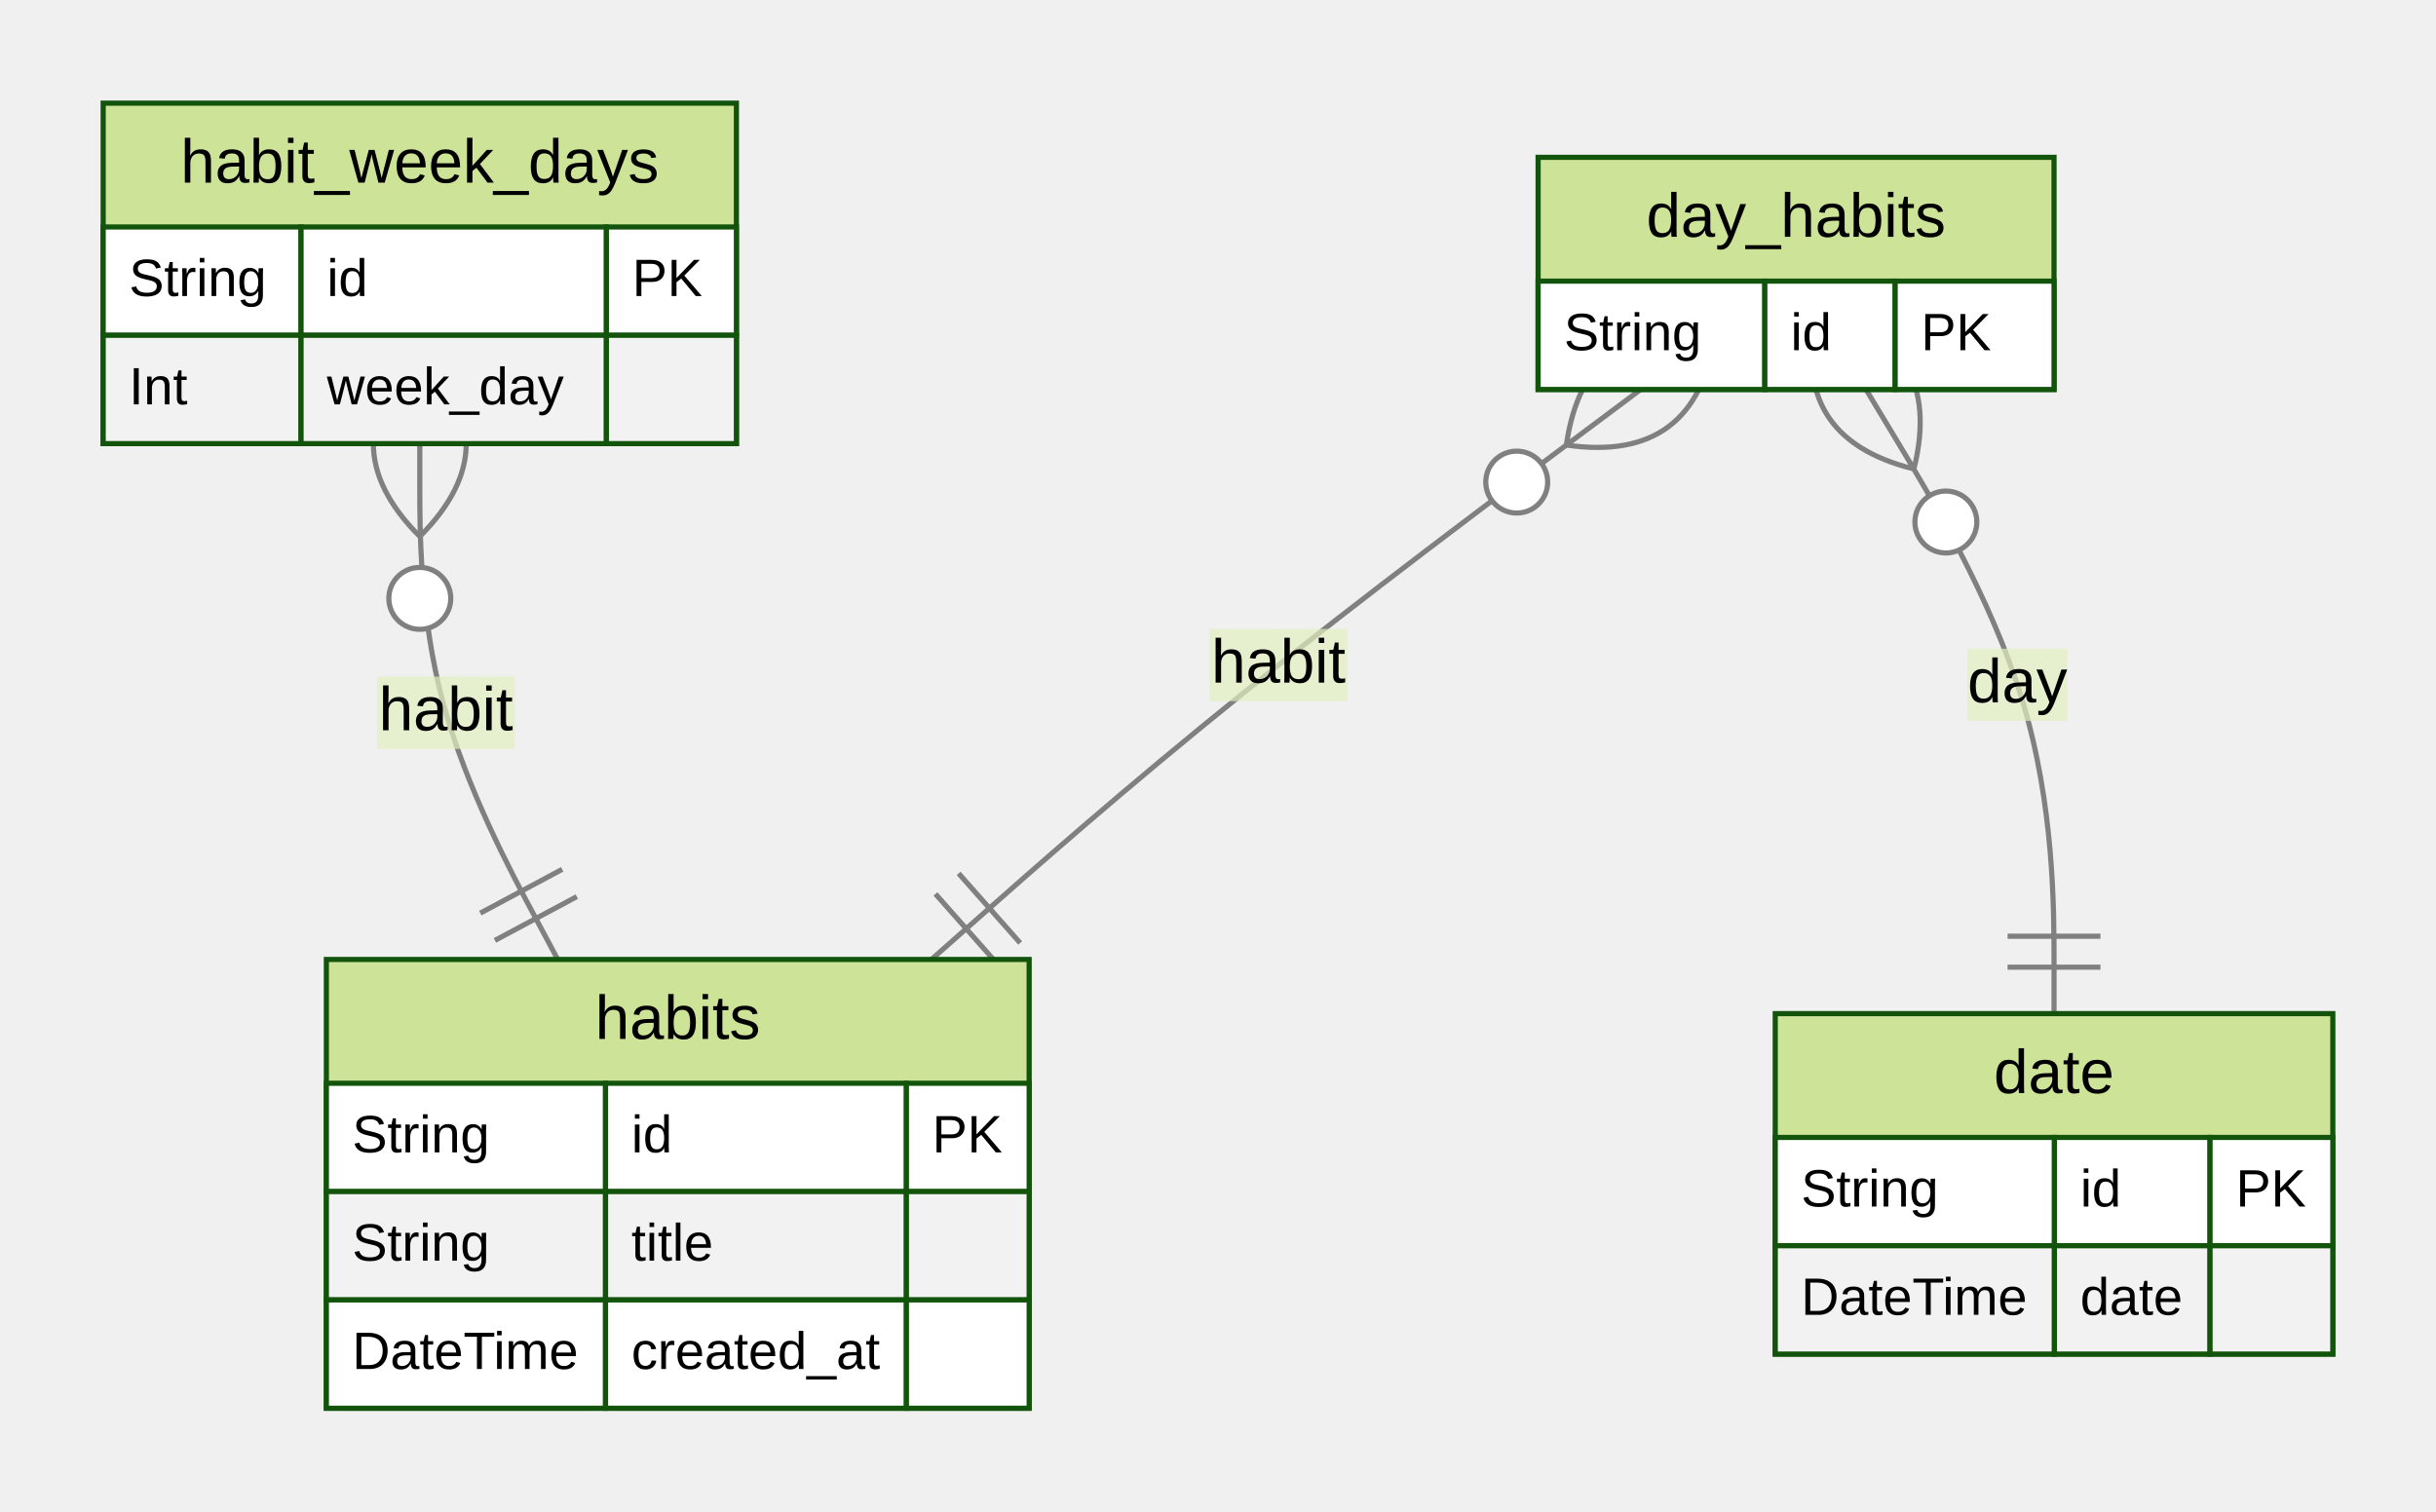
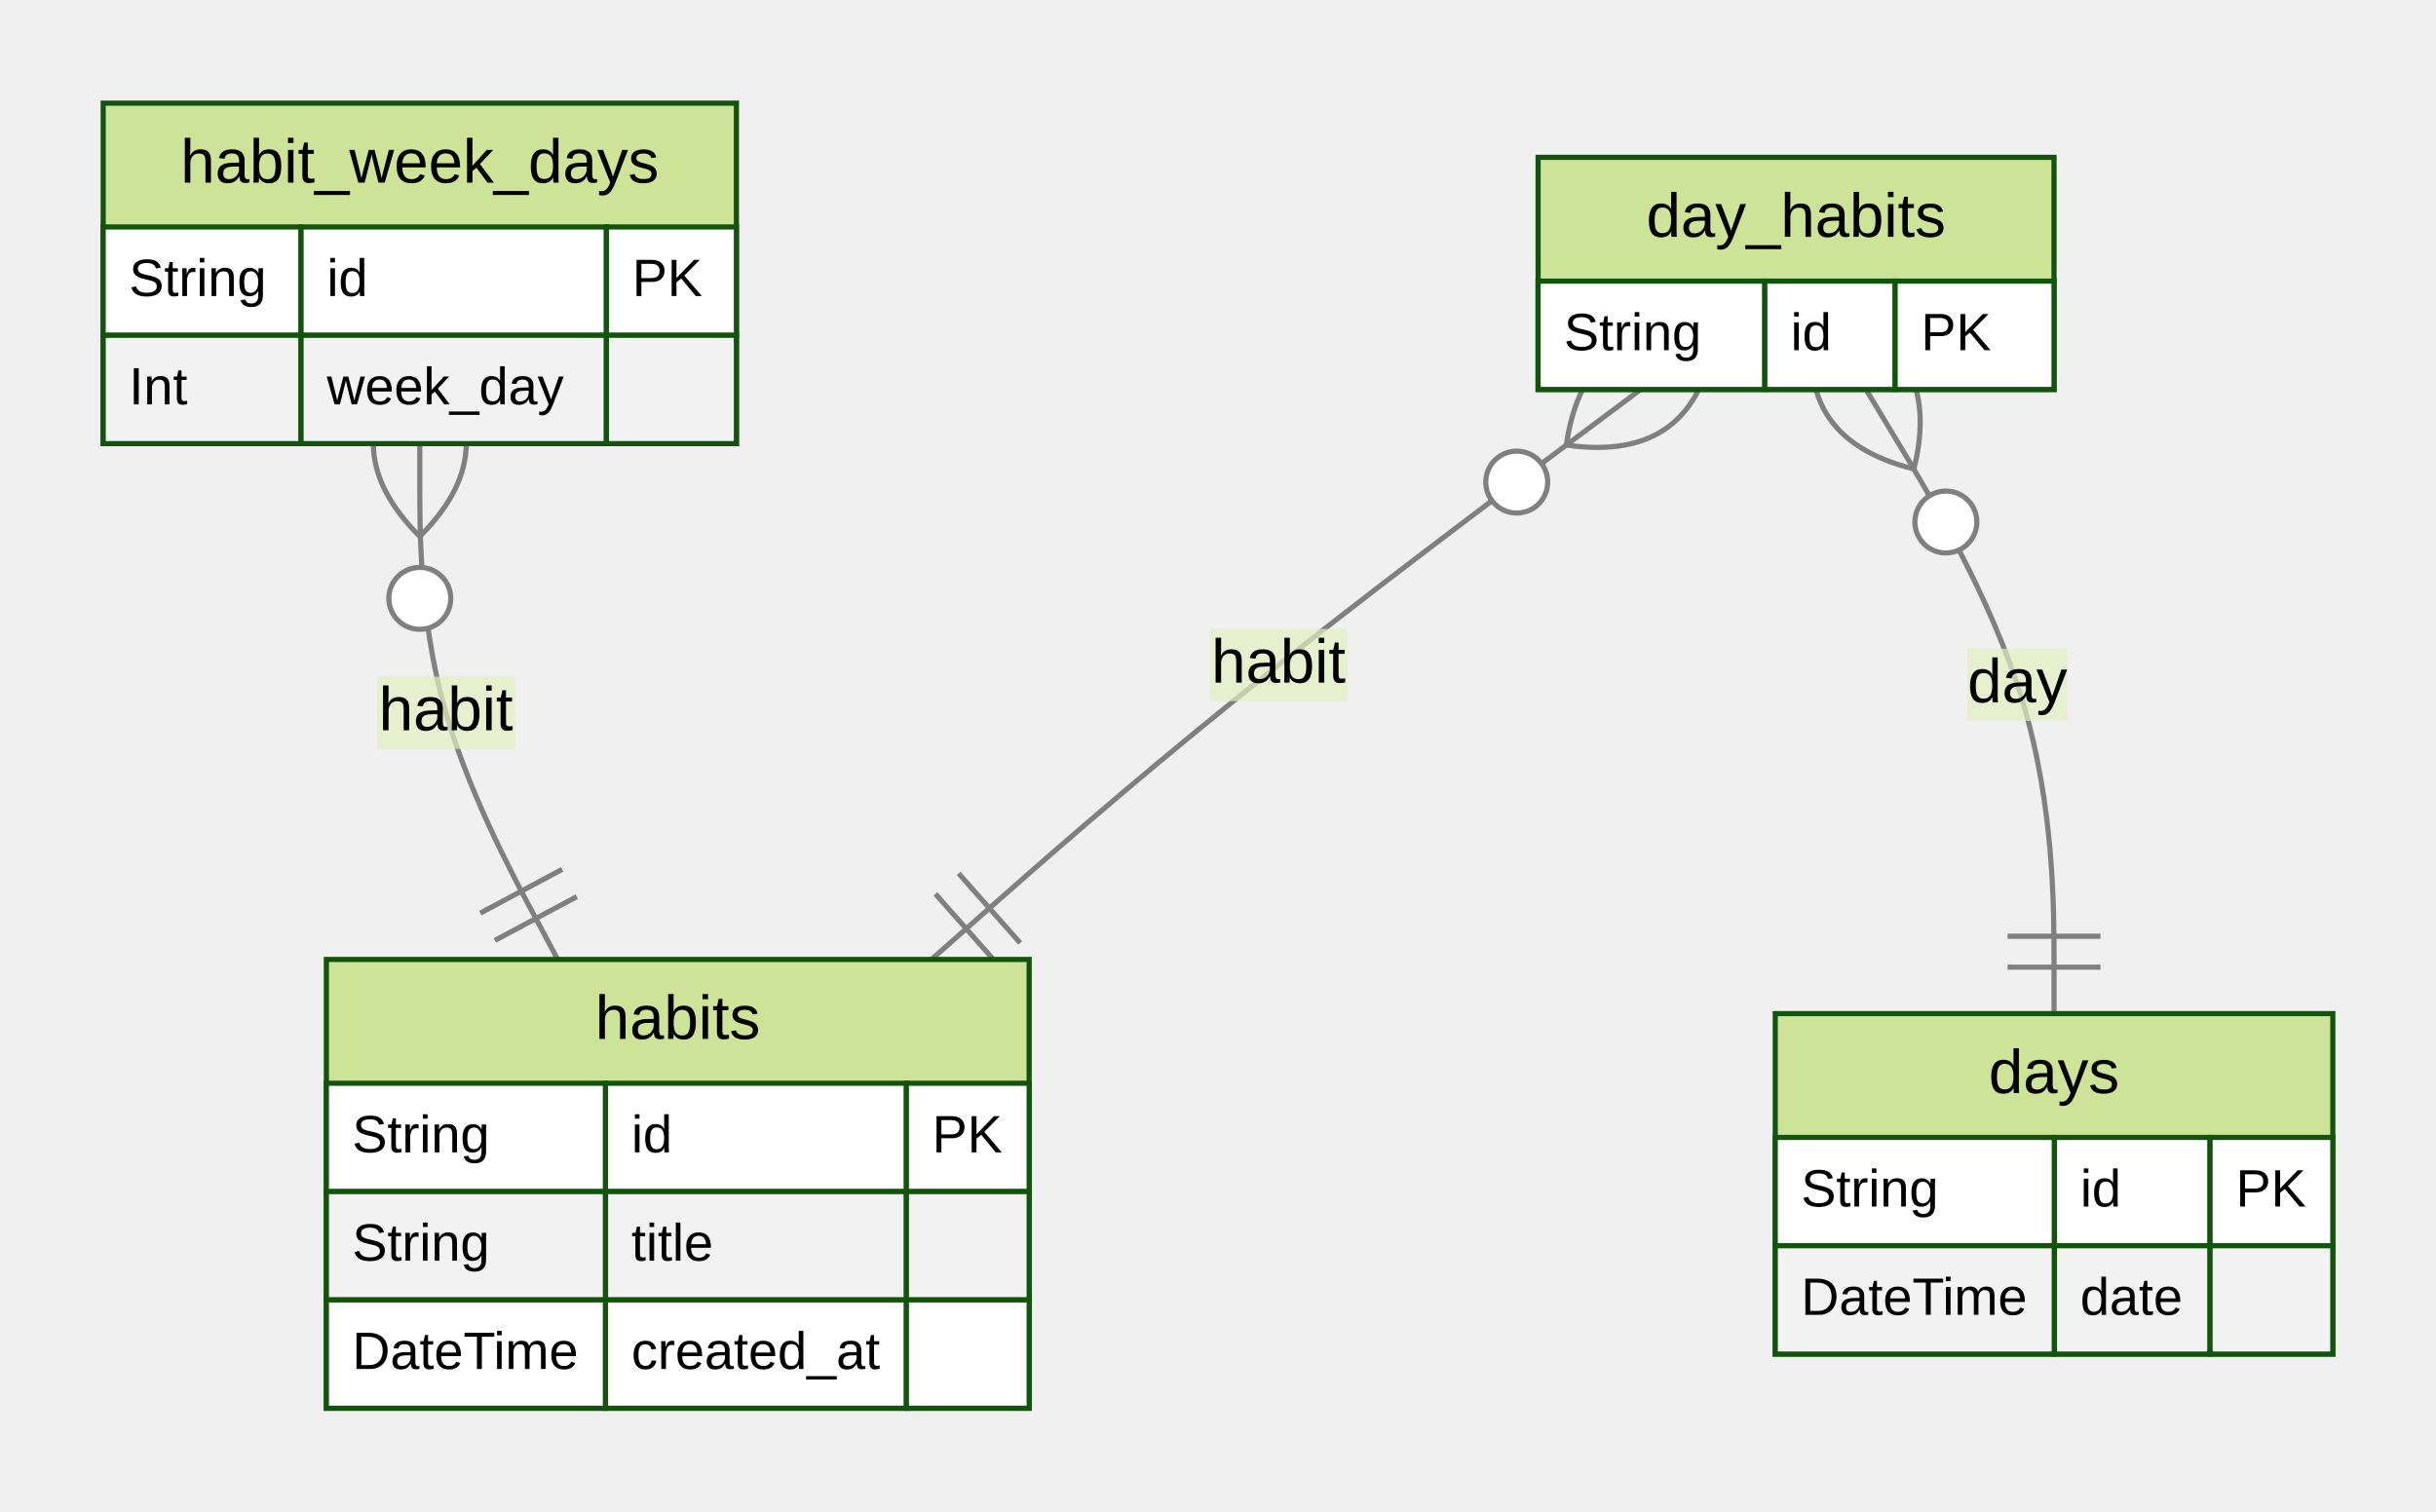
<svg xmlns="http://www.w3.org/2000/svg" aria-roledescription="er" viewBox="0 0 472.158 293" style="max-width: 472.158px; background-color: white;" width="100%" id="mermaid-0">
  <style>#mermaid-0{font-family:"trebuchet ms",verdana,arial,sans-serif;font-size:16px;fill:#000000;}#mermaid-0 .error-icon{fill:#552222;}#mermaid-0 .error-text{fill:#552222;stroke:#552222;}#mermaid-0 .edge-thickness-normal{stroke-width:2px;}#mermaid-0 .edge-thickness-thick{stroke-width:3.5px;}#mermaid-0 .edge-pattern-solid{stroke-dasharray:0;}#mermaid-0 .edge-pattern-dashed{stroke-dasharray:3;}#mermaid-0 .edge-pattern-dotted{stroke-dasharray:2;}#mermaid-0 .marker{fill:#000000;stroke:#000000;}#mermaid-0 .marker.cross{stroke:#000000;}#mermaid-0 svg{font-family:"trebuchet ms",verdana,arial,sans-serif;font-size:16px;}#mermaid-0 .entityBox{fill:#cde498;stroke:#13540c;}#mermaid-0 .attributeBoxOdd{fill:#ffffff;stroke:#13540c;}#mermaid-0 .attributeBoxEven{fill:#f2f2f2;stroke:#13540c;}#mermaid-0 .relationshipLabelBox{fill:hsl(78.158, 58.462%, 84.51%);opacity:0.7;background-color:hsl(78.158, 58.462%, 84.51%);}#mermaid-0 .relationshipLabelBox rect{opacity:0.5;}#mermaid-0 .relationshipLine{stroke:#000000;}#mermaid-0 .entityTitleText{text-anchor:middle;font-size:18px;fill:#000000;}#mermaid-0 :root{--mermaid-font-family:"trebuchet ms",verdana,arial,sans-serif;}</style>
  <g />
  <defs>
    <marker orient="auto" markerHeight="18" markerWidth="18" refY="9" refX="0" id="ONLY_ONE_START">
      <path d="M9,0 L9,18 M15,0 L15,18" fill="none" stroke="gray" />
    </marker>
  </defs>
  <defs>
    <marker orient="auto" markerHeight="18" markerWidth="18" refY="9" refX="18" id="ONLY_ONE_END">
      <path d="M3,0 L3,18 M9,0 L9,18" fill="none" stroke="gray" />
    </marker>
  </defs>
  <defs>
    <marker orient="auto" markerHeight="18" markerWidth="30" refY="9" refX="0" id="ZERO_OR_ONE_START">
      <circle r="6" cy="9" cx="21" fill="white" stroke="gray" />
      <path d="M9,0 L9,18" fill="none" stroke="gray" />
    </marker>
  </defs>
  <defs>
    <marker orient="auto" markerHeight="18" markerWidth="30" refY="9" refX="30" id="ZERO_OR_ONE_END">
      <circle r="6" cy="9" cx="9" fill="white" stroke="gray" />
      <path d="M21,0 L21,18" fill="none" stroke="gray" />
    </marker>
  </defs>
  <defs>
    <marker orient="auto" markerHeight="36" markerWidth="45" refY="18" refX="18" id="ONE_OR_MORE_START">
      <path d="M0,18 Q 18,0 36,18 Q 18,36 0,18 M42,9 L42,27" fill="none" stroke="gray" />
    </marker>
  </defs>
  <defs>
    <marker orient="auto" markerHeight="36" markerWidth="45" refY="18" refX="27" id="ONE_OR_MORE_END">
      <path d="M3,9 L3,27 M9,18 Q27,0 45,18 Q27,36 9,18" fill="none" stroke="gray" />
    </marker>
  </defs>
  <defs>
    <marker orient="auto" markerHeight="36" markerWidth="57" refY="18" refX="18" id="ZERO_OR_MORE_START">
      <circle r="6" cy="18" cx="48" fill="white" stroke="gray" />
      <path d="M0,18 Q18,0 36,18 Q18,36 0,18" fill="none" stroke="gray" />
    </marker>
  </defs>
  <defs>
    <marker orient="auto" markerHeight="36" markerWidth="57" refY="18" refX="39" id="ZERO_OR_MORE_END">
      <circle r="6" cy="18" cx="9" fill="white" stroke="gray" />
      <path d="M21,18 Q39,0 57,18 Q39,36 21,18" fill="none" stroke="gray" />
    </marker>
  </defs>
  <path style="stroke: gray; fill: none;" marker-start="url(#ZERO_OR_MORE_START)" marker-end="url(#ONLY_ONE_END)" d="M81.367,86L81.367,94.333C81.367,102.667,81.367,119.333,85.824,136C90.28,152.667,99.192,169.333,103.649,177.667L108.105,186" class="er relationshipLine" />
  <path style="stroke: gray; fill: none;" marker-start="url(#ZERO_OR_MORE_START)" marker-end="url(#ONLY_ONE_END)" d="M361.677,75.5L367.752,85.583C373.826,95.667,385.975,115.833,392.049,136C398.123,156.167,398.123,176.333,398.123,186.417L398.123,196.5" class="er relationshipLine" />
  <path style="stroke: gray; fill: none;" marker-start="url(#ZERO_OR_MORE_START)" marker-end="url(#ONLY_ONE_END)" d="M318.013,75.5L304.519,85.583C291.026,95.667,264.038,115.833,241.125,134.25C218.212,152.667,199.374,169.333,189.955,177.667L180.535,186" class="er relationshipLine" />
-   <g transform="translate(63.25739,186 )" id="entity-habits-ad08c006-67e7-4e01-be72-ca442565ccbf">
+   <g transform="translate(63.25739,186 )" id="entity-habits-eacfbc34-3ad6-4678-88b6-b6fe4b517b5b">
    <rect height="87" width="136.22" y="0" x="0" class="er entityBox" />
-     <text style="dominant-baseline: middle; text-anchor: middle; font-size: 12px;" transform="translate(68.1098,12)" y="0" x="0" id="text-entity-habits-ad08c006-67e7-4e01-be72-ca442565ccbf" class="er entityLabel">habits</text>
+     <text style="dominant-baseline: middle; text-anchor: middle; font-size: 12px;" transform="translate(68.1098,12)" y="0" x="0" id="text-entity-habits-eacfbc34-3ad6-4678-88b6-b6fe4b517b5b" class="er entityLabel">habits</text>
    <rect height="21" width="54.113" y="24" x="0" class="er attributeBoxOdd" />
-     <text style="dominant-baseline: middle; font-size: 10.2px;" transform="translate(5,34.5)" y="0" x="0" id="text-entity-habits-ad08c006-67e7-4e01-be72-ca442565ccbf-attr-1-type" class="er entityLabel">String</text>
+     <text style="dominant-baseline: middle; font-size: 10.2px;" transform="translate(5,34.5)" y="0" x="0" id="text-entity-habits-eacfbc34-3ad6-4678-88b6-b6fe4b517b5b-attr-1-type" class="er entityLabel">String</text>
    <rect height="21" width="58.311" y="24" x="54.113" class="er attributeBoxOdd" />
-     <text style="dominant-baseline: middle; font-size: 10.2px;" transform="translate(59.11313,34.5)" y="0" x="0" id="text-entity-habits-ad08c006-67e7-4e01-be72-ca442565ccbf-attr-1-name" class="er entityLabel">id</text>
+     <text style="dominant-baseline: middle; font-size: 10.2px;" transform="translate(59.11313,34.5)" y="0" x="0" id="text-entity-habits-eacfbc34-3ad6-4678-88b6-b6fe4b517b5b-attr-1-name" class="er entityLabel">id</text>
    <rect height="21" width="23.795" y="24" x="112.425" class="er attributeBoxOdd" />
-     <text style="dominant-baseline: middle; font-size: 10.2px;" transform="translate(117.4246,34.5)" y="0" x="0" id="text-entity-habits-ad08c006-67e7-4e01-be72-ca442565ccbf-attr-1-key" class="er entityLabel">PK</text>
+     <text style="dominant-baseline: middle; font-size: 10.2px;" transform="translate(117.4246,34.5)" y="0" x="0" id="text-entity-habits-eacfbc34-3ad6-4678-88b6-b6fe4b517b5b-attr-1-key" class="er entityLabel">PK</text>
    <rect height="21" width="54.113" y="45" x="0" class="er attributeBoxEven" />
-     <text style="dominant-baseline: middle; font-size: 10.2px;" transform="translate(5,55.5)" y="0" x="0" id="text-entity-habits-ad08c006-67e7-4e01-be72-ca442565ccbf-attr-2-type" class="er entityLabel">String</text>
+     <text style="dominant-baseline: middle; font-size: 10.2px;" transform="translate(5,55.5)" y="0" x="0" id="text-entity-habits-eacfbc34-3ad6-4678-88b6-b6fe4b517b5b-attr-2-type" class="er entityLabel">String</text>
    <rect height="21" width="58.311" y="45" x="54.113" class="er attributeBoxEven" />
-     <text style="dominant-baseline: middle; font-size: 10.2px;" transform="translate(59.11313,55.5)" y="0" x="0" id="text-entity-habits-ad08c006-67e7-4e01-be72-ca442565ccbf-attr-2-name" class="er entityLabel">title</text>
+     <text style="dominant-baseline: middle; font-size: 10.2px;" transform="translate(59.11313,55.5)" y="0" x="0" id="text-entity-habits-eacfbc34-3ad6-4678-88b6-b6fe4b517b5b-attr-2-name" class="er entityLabel">title</text>
    <rect height="21" width="23.795" y="45" x="112.425" class="er attributeBoxEven" />
-     <text style="dominant-baseline: middle; font-size: 10.2px;" transform="translate(117.4246,55.5)" y="0" x="0" id="text-entity-habits-ad08c006-67e7-4e01-be72-ca442565ccbf-attr-2-key" class="er entityLabel" />
+     <text style="dominant-baseline: middle; font-size: 10.2px;" transform="translate(117.4246,55.5)" y="0" x="0" id="text-entity-habits-eacfbc34-3ad6-4678-88b6-b6fe4b517b5b-attr-2-key" class="er entityLabel" />
    <rect height="21" width="54.113" y="66" x="0" class="er attributeBoxOdd" />
-     <text style="dominant-baseline: middle; font-size: 10.2px;" transform="translate(5,76.5)" y="0" x="0" id="text-entity-habits-ad08c006-67e7-4e01-be72-ca442565ccbf-attr-3-type" class="er entityLabel">DateTime</text>
+     <text style="dominant-baseline: middle; font-size: 10.2px;" transform="translate(5,76.5)" y="0" x="0" id="text-entity-habits-eacfbc34-3ad6-4678-88b6-b6fe4b517b5b-attr-3-type" class="er entityLabel">DateTime</text>
    <rect height="21" width="58.311" y="66" x="54.113" class="er attributeBoxOdd" />
-     <text style="dominant-baseline: middle; font-size: 10.2px;" transform="translate(59.11313,76.5)" y="0" x="0" id="text-entity-habits-ad08c006-67e7-4e01-be72-ca442565ccbf-attr-3-name" class="er entityLabel">created_at</text>
+     <text style="dominant-baseline: middle; font-size: 10.2px;" transform="translate(59.11313,76.5)" y="0" x="0" id="text-entity-habits-eacfbc34-3ad6-4678-88b6-b6fe4b517b5b-attr-3-name" class="er entityLabel">created_at</text>
    <rect height="21" width="23.795" y="66" x="112.425" class="er attributeBoxOdd" />
-     <text style="dominant-baseline: middle; font-size: 10.2px;" transform="translate(117.4246,76.5)" y="0" x="0" id="text-entity-habits-ad08c006-67e7-4e01-be72-ca442565ccbf-attr-3-key" class="er entityLabel" />
+     <text style="dominant-baseline: middle; font-size: 10.2px;" transform="translate(117.4246,76.5)" y="0" x="0" id="text-entity-habits-eacfbc34-3ad6-4678-88b6-b6fe4b517b5b-attr-3-key" class="er entityLabel" />
  </g>
-   <g transform="translate(20,20 )" id="entity-habitweekdays-a0309cbd-b667-4d02-82a6-72f3bb7854eb">
+   <g transform="translate(20,20 )" id="entity-habitweekdays-ff1c2164-c57d-4ab2-9621-cda94256f9c3">
    <rect height="66" width="122.734" y="0" x="0" class="er entityBox" />
-     <text style="dominant-baseline: middle; text-anchor: middle; font-size: 12px;" transform="translate(61.36719,12)" y="0" x="0" id="text-entity-habitweekdays-a0309cbd-b667-4d02-82a6-72f3bb7854eb" class="er entityLabel">habit_week_days</text>
+     <text style="dominant-baseline: middle; text-anchor: middle; font-size: 12px;" transform="translate(61.36719,12)" y="0" x="0" id="text-entity-habitweekdays-ff1c2164-c57d-4ab2-9621-cda94256f9c3" class="er entityLabel">habit_week_days</text>
    <rect height="21" width="38.351" y="24" x="0" class="er attributeBoxOdd" />
-     <text style="dominant-baseline: middle; font-size: 10.2px;" transform="translate(5,34.5)" y="0" x="0" id="text-entity-habitweekdays-a0309cbd-b667-4d02-82a6-72f3bb7854eb-attr-1-type" class="er entityLabel">String</text>
+     <text style="dominant-baseline: middle; font-size: 10.2px;" transform="translate(5,34.5)" y="0" x="0" id="text-entity-habitweekdays-ff1c2164-c57d-4ab2-9621-cda94256f9c3-attr-1-type" class="er entityLabel">String</text>
    <rect height="21" width="59.184" y="24" x="38.351" class="er attributeBoxOdd" />
-     <text style="dominant-baseline: middle; font-size: 10.2px;" transform="translate(43.35122,34.5)" y="0" x="0" id="text-entity-habitweekdays-a0309cbd-b667-4d02-82a6-72f3bb7854eb-attr-1-name" class="er entityLabel">id</text>
+     <text style="dominant-baseline: middle; font-size: 10.2px;" transform="translate(43.35122,34.5)" y="0" x="0" id="text-entity-habitweekdays-ff1c2164-c57d-4ab2-9621-cda94256f9c3-attr-1-name" class="er entityLabel">id</text>
    <rect height="21" width="25.199" y="24" x="97.535" class="er attributeBoxOdd" />
-     <text style="dominant-baseline: middle; font-size: 10.2px;" transform="translate(102.5352,34.5)" y="0" x="0" id="text-entity-habitweekdays-a0309cbd-b667-4d02-82a6-72f3bb7854eb-attr-1-key" class="er entityLabel">PK</text>
+     <text style="dominant-baseline: middle; font-size: 10.2px;" transform="translate(102.5352,34.5)" y="0" x="0" id="text-entity-habitweekdays-ff1c2164-c57d-4ab2-9621-cda94256f9c3-attr-1-key" class="er entityLabel">PK</text>
    <rect height="21" width="38.351" y="45" x="0" class="er attributeBoxEven" />
-     <text style="dominant-baseline: middle; font-size: 10.2px;" transform="translate(5,55.5)" y="0" x="0" id="text-entity-habitweekdays-a0309cbd-b667-4d02-82a6-72f3bb7854eb-attr-2-type" class="er entityLabel">Int</text>
+     <text style="dominant-baseline: middle; font-size: 10.2px;" transform="translate(5,55.5)" y="0" x="0" id="text-entity-habitweekdays-ff1c2164-c57d-4ab2-9621-cda94256f9c3-attr-2-type" class="er entityLabel">Int</text>
    <rect height="21" width="59.184" y="45" x="38.351" class="er attributeBoxEven" />
-     <text style="dominant-baseline: middle; font-size: 10.2px;" transform="translate(43.35122,55.5)" y="0" x="0" id="text-entity-habitweekdays-a0309cbd-b667-4d02-82a6-72f3bb7854eb-attr-2-name" class="er entityLabel">week_day</text>
+     <text style="dominant-baseline: middle; font-size: 10.2px;" transform="translate(43.35122,55.5)" y="0" x="0" id="text-entity-habitweekdays-ff1c2164-c57d-4ab2-9621-cda94256f9c3-attr-2-name" class="er entityLabel">week_day</text>
    <rect height="21" width="25.199" y="45" x="97.535" class="er attributeBoxEven" />
-     <text style="dominant-baseline: middle; font-size: 10.2px;" transform="translate(102.5352,55.5)" y="0" x="0" id="text-entity-habitweekdays-a0309cbd-b667-4d02-82a6-72f3bb7854eb-attr-2-key" class="er entityLabel" />
+     <text style="dominant-baseline: middle; font-size: 10.2px;" transform="translate(102.5352,55.5)" y="0" x="0" id="text-entity-habitweekdays-ff1c2164-c57d-4ab2-9621-cda94256f9c3-attr-2-key" class="er entityLabel" />
  </g>
-   <g transform="translate(344.0882,196.5 )" id="entity-date-6e08bbf1-8807-4ebf-8dd1-8b60a4b65bd6">
+   <g transform="translate(344.0882,196.5 )" id="entity-days-1a1b6a5a-8dd6-4b49-a0c3-efbd9f101eba">
    <rect height="66" width="108.07" y="0" x="0" class="er entityBox" />
-     <text style="dominant-baseline: middle; text-anchor: middle; font-size: 12px;" transform="translate(54.03506,12)" y="0" x="0" id="text-entity-date-6e08bbf1-8807-4ebf-8dd1-8b60a4b65bd6" class="er entityLabel">date</text>
+     <text style="dominant-baseline: middle; text-anchor: middle; font-size: 12px;" transform="translate(54.03506,12)" y="0" x="0" id="text-entity-days-1a1b6a5a-8dd6-4b49-a0c3-efbd9f101eba" class="er entityLabel">days</text>
    <rect height="21" width="54.113" y="24" x="0" class="er attributeBoxOdd" />
-     <text style="dominant-baseline: middle; font-size: 10.2px;" transform="translate(5,34.5)" y="0" x="0" id="text-entity-date-6e08bbf1-8807-4ebf-8dd1-8b60a4b65bd6-attr-1-type" class="er entityLabel">String</text>
+     <text style="dominant-baseline: middle; font-size: 10.2px;" transform="translate(5,34.5)" y="0" x="0" id="text-entity-days-1a1b6a5a-8dd6-4b49-a0c3-efbd9f101eba-attr-1-type" class="er entityLabel">String</text>
    <rect height="21" width="30.162" y="24" x="54.113" class="er attributeBoxOdd" />
-     <text style="dominant-baseline: middle; font-size: 10.2px;" transform="translate(59.11313,34.5)" y="0" x="0" id="text-entity-date-6e08bbf1-8807-4ebf-8dd1-8b60a4b65bd6-attr-1-name" class="er entityLabel">id</text>
+     <text style="dominant-baseline: middle; font-size: 10.2px;" transform="translate(59.11313,34.5)" y="0" x="0" id="text-entity-days-1a1b6a5a-8dd6-4b49-a0c3-efbd9f101eba-attr-1-name" class="er entityLabel">id</text>
    <rect height="21" width="23.795" y="24" x="84.275" class="er attributeBoxOdd" />
-     <text style="dominant-baseline: middle; font-size: 10.2px;" transform="translate(89.27515,34.5)" y="0" x="0" id="text-entity-date-6e08bbf1-8807-4ebf-8dd1-8b60a4b65bd6-attr-1-key" class="er entityLabel">PK</text>
+     <text style="dominant-baseline: middle; font-size: 10.2px;" transform="translate(89.27515,34.5)" y="0" x="0" id="text-entity-days-1a1b6a5a-8dd6-4b49-a0c3-efbd9f101eba-attr-1-key" class="er entityLabel">PK</text>
    <rect height="21" width="54.113" y="45" x="0" class="er attributeBoxEven" />
-     <text style="dominant-baseline: middle; font-size: 10.2px;" transform="translate(5,55.5)" y="0" x="0" id="text-entity-date-6e08bbf1-8807-4ebf-8dd1-8b60a4b65bd6-attr-2-type" class="er entityLabel">DateTime</text>
+     <text style="dominant-baseline: middle; font-size: 10.2px;" transform="translate(5,55.5)" y="0" x="0" id="text-entity-days-1a1b6a5a-8dd6-4b49-a0c3-efbd9f101eba-attr-2-type" class="er entityLabel">DateTime</text>
    <rect height="21" width="30.162" y="45" x="54.113" class="er attributeBoxEven" />
-     <text style="dominant-baseline: middle; font-size: 10.2px;" transform="translate(59.11313,55.5)" y="0" x="0" id="text-entity-date-6e08bbf1-8807-4ebf-8dd1-8b60a4b65bd6-attr-2-name" class="er entityLabel">date</text>
+     <text style="dominant-baseline: middle; font-size: 10.2px;" transform="translate(59.11313,55.5)" y="0" x="0" id="text-entity-days-1a1b6a5a-8dd6-4b49-a0c3-efbd9f101eba-attr-2-name" class="er entityLabel">date</text>
    <rect height="21" width="23.795" y="45" x="84.275" class="er attributeBoxEven" />
-     <text style="dominant-baseline: middle; font-size: 10.2px;" transform="translate(89.27515,55.5)" y="0" x="0" id="text-entity-date-6e08bbf1-8807-4ebf-8dd1-8b60a4b65bd6-attr-2-key" class="er entityLabel" />
+     <text style="dominant-baseline: middle; font-size: 10.2px;" transform="translate(89.27515,55.5)" y="0" x="0" id="text-entity-days-1a1b6a5a-8dd6-4b49-a0c3-efbd9f101eba-attr-2-key" class="er entityLabel" />
  </g>
-   <g transform="translate(298.1232,30.5 )" id="entity-dayhabits-632d2fa7-6b60-4176-b1c9-1015561ccf90">
+   <g transform="translate(298.1232,30.5 )" id="entity-dayhabits-9b7333f5-07e6-4d27-9850-c40173dce39b">
    <rect height="45" width="100" y="0" x="0" class="er entityBox" />
-     <text style="dominant-baseline: middle; text-anchor: middle; font-size: 12px;" transform="translate(50,12)" y="0" x="0" id="text-entity-dayhabits-632d2fa7-6b60-4176-b1c9-1015561ccf90" class="er entityLabel">day_habits</text>
+     <text style="dominant-baseline: middle; text-anchor: middle; font-size: 12px;" transform="translate(50,12)" y="0" x="0" id="text-entity-dayhabits-9b7333f5-07e6-4d27-9850-c40173dce39b" class="er entityLabel">day_habits</text>
    <rect height="21" width="43.945" y="24" x="0" class="er attributeBoxOdd" />
-     <text style="dominant-baseline: middle; font-size: 10.2px;" transform="translate(5,34.5)" y="0" x="0" id="text-entity-dayhabits-632d2fa7-6b60-4176-b1c9-1015561ccf90-attr-1-type" class="er entityLabel">String</text>
+     <text style="dominant-baseline: middle; font-size: 10.2px;" transform="translate(5,34.5)" y="0" x="0" id="text-entity-dayhabits-9b7333f5-07e6-4d27-9850-c40173dce39b-attr-1-type" class="er entityLabel">String</text>
    <rect height="21" width="25.262" y="24" x="43.945" class="er attributeBoxOdd" />
-     <text style="dominant-baseline: middle; font-size: 10.2px;" transform="translate(48.94526,34.5)" y="0" x="0" id="text-entity-dayhabits-632d2fa7-6b60-4176-b1c9-1015561ccf90-attr-1-name" class="er entityLabel">id</text>
+     <text style="dominant-baseline: middle; font-size: 10.2px;" transform="translate(48.94526,34.5)" y="0" x="0" id="text-entity-dayhabits-9b7333f5-07e6-4d27-9850-c40173dce39b-attr-1-name" class="er entityLabel">id</text>
    <rect height="21" width="30.793" y="24" x="69.207" class="er attributeBoxOdd" />
-     <text style="dominant-baseline: middle; font-size: 10.2px;" transform="translate(74.20681,34.5)" y="0" x="0" id="text-entity-dayhabits-632d2fa7-6b60-4176-b1c9-1015561ccf90-attr-1-key" class="er entityLabel">PK</text>
+     <text style="dominant-baseline: middle; font-size: 10.2px;" transform="translate(74.20681,34.5)" y="0" x="0" id="text-entity-dayhabits-9b7333f5-07e6-4d27-9850-c40173dce39b-attr-1-key" class="er entityLabel">PK</text>
  </g>
  <rect height="14" width="26.688" y="131.171" x="73.085" class="er relationshipLabelBox" />
  <text style="text-anchor: middle; dominant-baseline: middle; font-size: 12px;" y="138.171" x="86.429" id="rel1" class="er relationshipLabel">habit</text>
  <rect height="14" width="19.359" y="125.746" x="381.338" class="er relationshipLabelBox" />
  <text style="text-anchor: middle; dominant-baseline: middle; font-size: 12px;" y="132.746" x="391.017" id="rel2" class="er relationshipLabel">day</text>
  <rect height="14" width="26.688" y="121.925" x="234.457" class="er relationshipLabelBox" />
  <text style="text-anchor: middle; dominant-baseline: middle; font-size: 12px;" y="128.925" x="247.801" id="rel3" class="er relationshipLabel">habit</text>
</svg>
